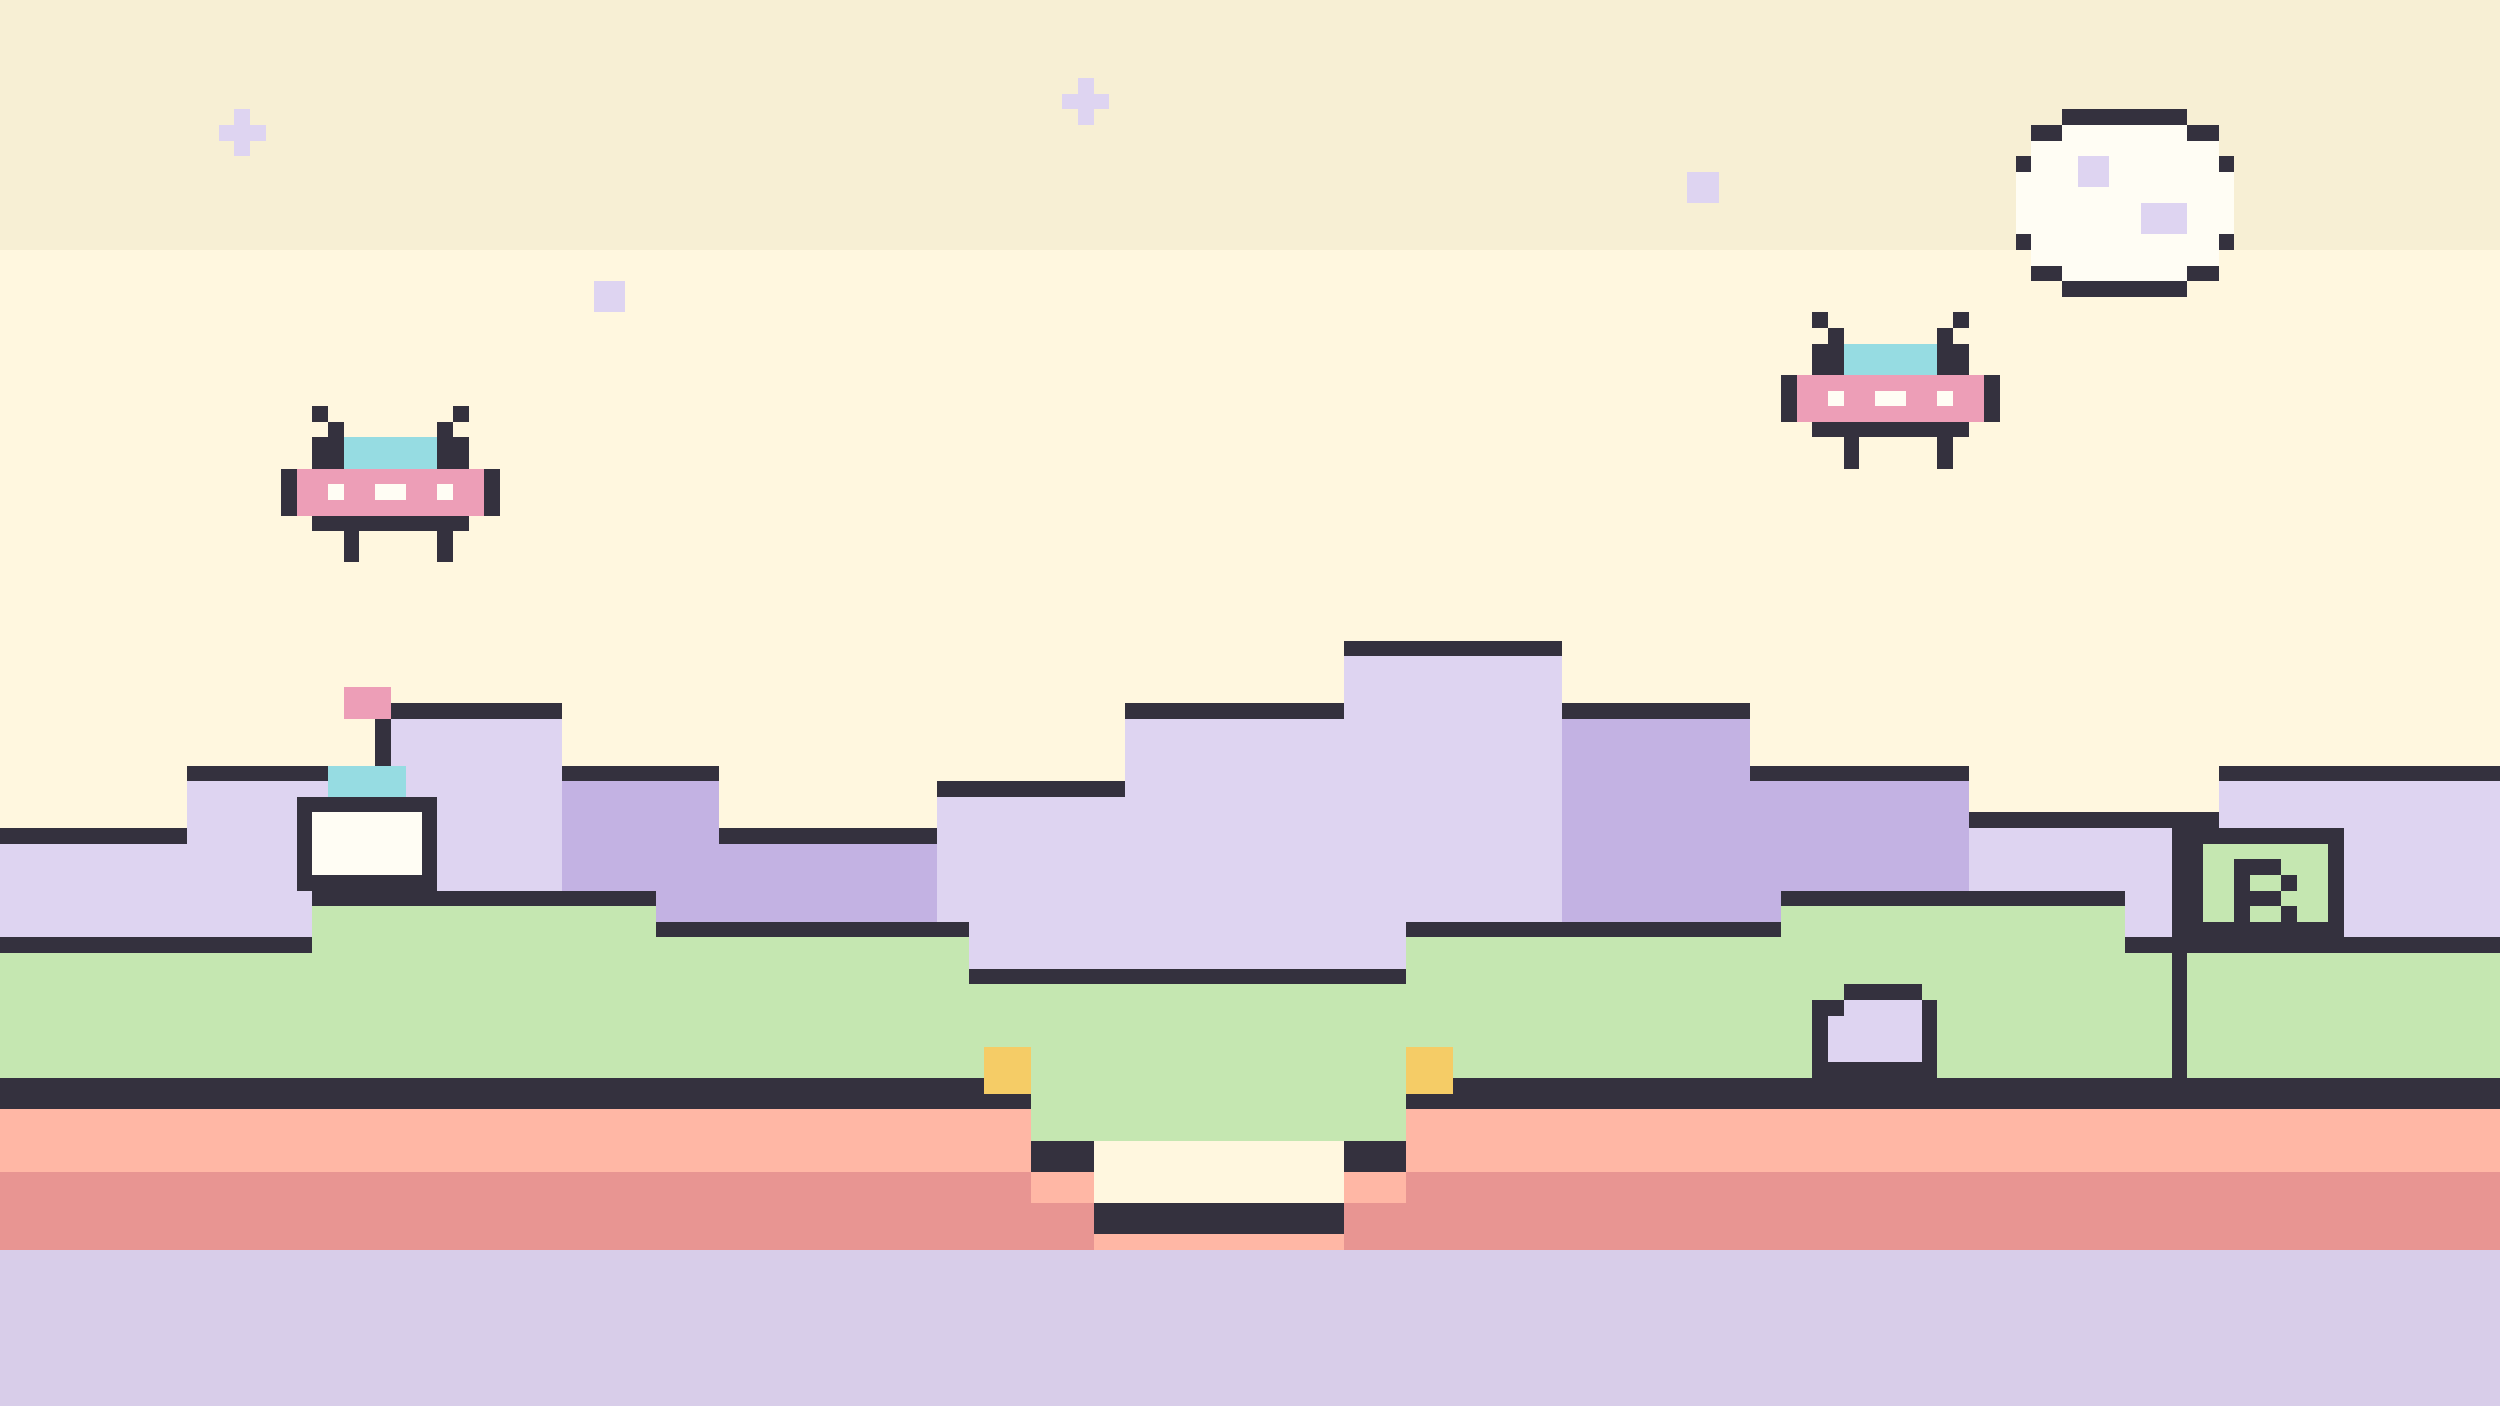
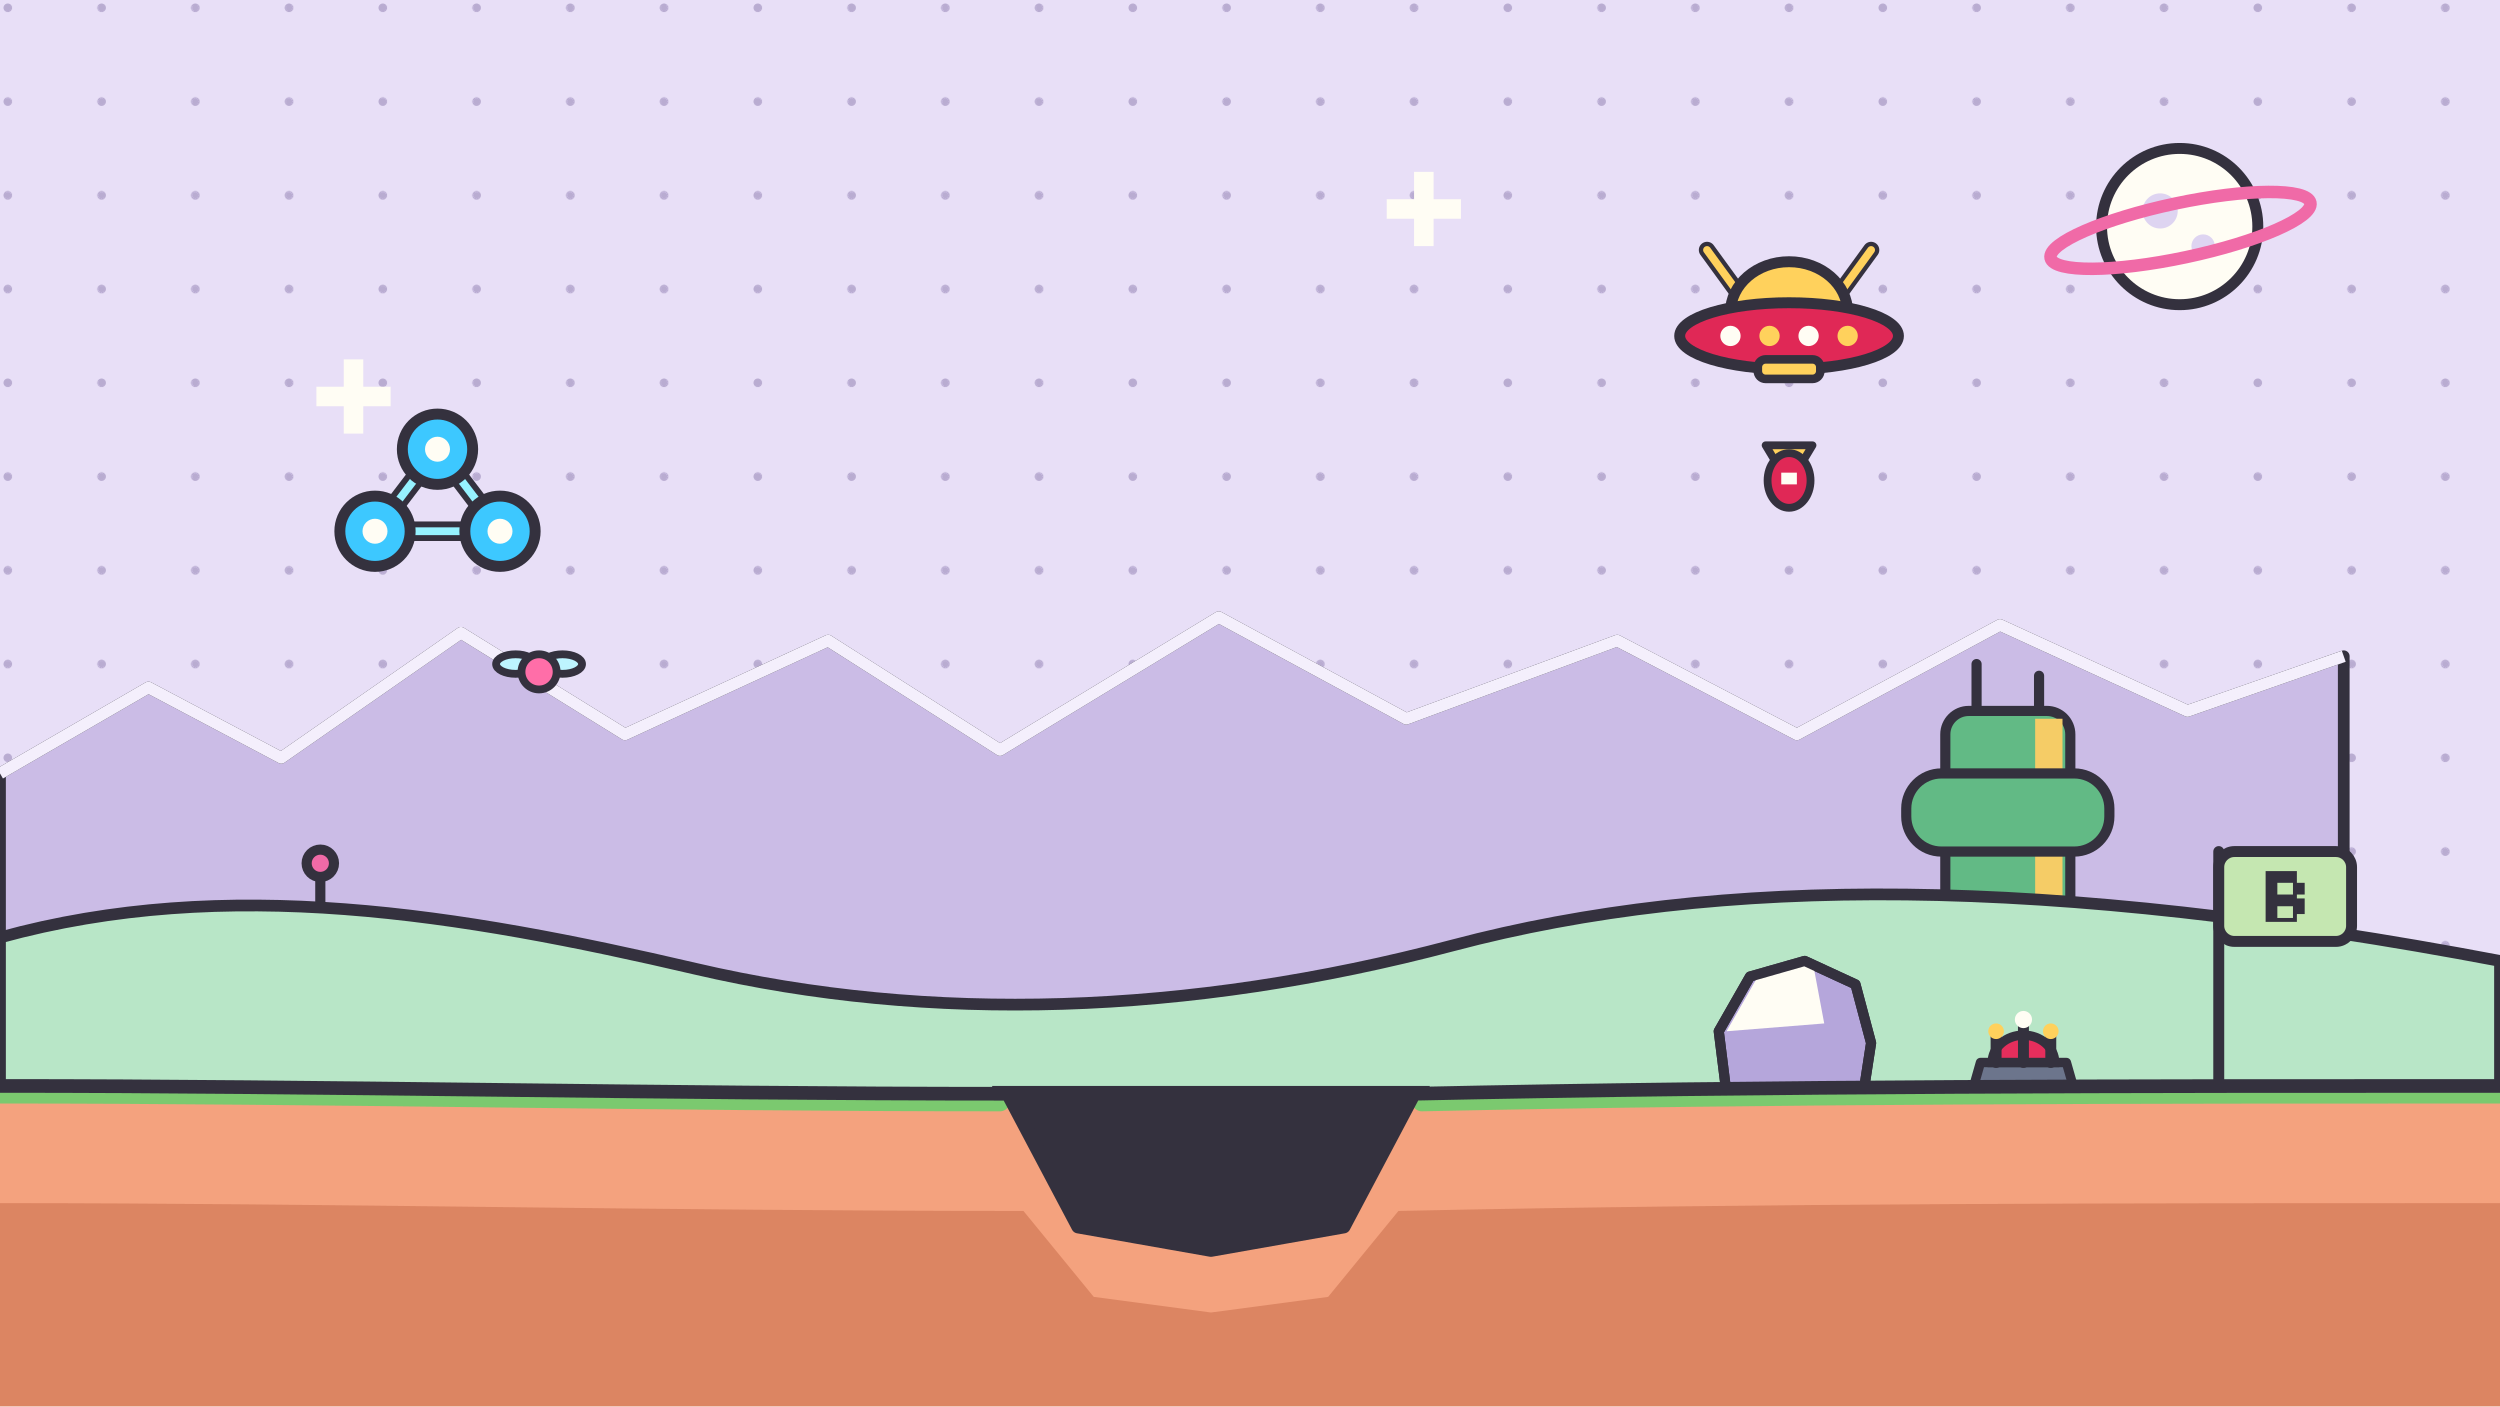
- <svg xmlns="http://www.w3.org/2000/svg" viewBox="0 0 160 90" shape-rendering="crispEdges">
-   <rect width="160" height="90" fill="#fff7df" />
-   <rect width="160" height="16" fill="#f7efd4" />
-   <path d="M14 8h3v1h-3zM15 7h1v3h-1zM68 6h3v1h-3zM69 5h1v3h-1zM108 11h2v2h-2zM38 18h2v2h-2z" fill="#ded4f1" />
-   <path d="M132 7h8v1h2v2h1v6h-1v2h-2v1h-8v-1h-2v-2h-1v-6h1V8h2z" fill="#34313e" />
-   <path d="M132 8h8v1h2v2h1v4h-1v2h-2v1h-8v-1h-2v-2h-1v-4h1V9h2z" fill="#fffdf4" />
-   <path d="M133 10h2v2h-2zM137 13h3v2h-3z" fill="#ded4f1" />
-   <path d="M0 54h12v-4h12v-4h12v4h10v4h14v-3h12v-5h14v-4h14v4h12v4h14v3h16v-3h18v18H0z" fill="#ded4f1" />
-   <path d="M36 50h10v4h14v14H36zM100 46h12v4h14v18h-26z" fill="#c3b2e3" />
-   <path d="M0 53h12v-4h12v-4h12v4h10v4h14v-3h12v-5h14v-4h14v4h12v4h14v3h16v-3h18v1h-18v3h-16v-3h-14v-4h-12v-4h-14v4H72v5H60v3H46v-4H36v-4H24v4H12v4H0z" fill="#34313e" />
-   <path d="M23 51h1v-5h1v5z" fill="#34313e" />
-   <rect x="22" y="44" width="3" height="2" fill="#ed9eb7" />
-   <rect x="19" y="51" width="9" height="6" fill="#34313e" />
-   <rect x="20" y="52" width="7" height="4" fill="#fffdf4" />
-   <rect x="21" y="49" width="5" height="2" fill="#96dce2" />
-   <path d="M0 61h20v-3h22v2h20v3h28v-3h24v-2h22v3h24v12H0z" fill="#c5e7b1" />
-   <path d="M0 60h20v-3h22v2h20v3h28v-3h24v-2h22v3h24v1h-24v-3h-22v2H90v3H62v-3H42v-2H20v3H0z" fill="#34313e" />
-   <rect x="139" y="53" width="1" height="17" fill="#34313e" />
-   <rect x="140" y="53" width="10" height="7" fill="#34313e" />
-   <rect x="141" y="54" width="8" height="5" fill="#c5e7b1" />
-   <path fill-rule="evenodd" d="M143 55h3v1h1v1h-1v1h1v1h-4zm1 1h2v1h-2zm0 2h2v1h-2z" fill="#34313e" />
-   <path d="M118 63h5v1h1v5h-8v-5h2z" fill="#34313e" />
-   <path d="M118 64h5v4h-6v-3h1z" fill="#ded4f1" />
-   <path d="M0 70h66v3h4v4h16v-4h4v-3h70v20H0z" fill="#ffb7a5" />
-   <path d="M0 75h66v2h4v4h16v-4h4v-2h70v15H0z" fill="#e89592" />
-   <path d="M0 80h160v10H0z" fill="#d8cde9" />
-   <path d="M0 69h66v4h4v4h16v-4h4v-4h70v2H90v4h-4v4H70v-4h-4v-4H0z" fill="#34313e" />
-   <rect x="63" y="67" width="3" height="3" fill="#f5cc66" />
-   <rect x="90" y="67" width="3" height="3" fill="#f5cc66" />
-   <g transform="translate(18 26)">
-     <path d="M2 0h1v1h1v1h6V1h1V0h1v1h-1v1h1v2h2v3h-2v1h-1v2h-1V8H5v2H4V8H2V7H0V4h2V2h1V1H2z" fill="#34313e" />
-     <rect x="4" y="2" width="6" height="2" fill="#96dce2" />
-     <rect x="1" y="4" width="12" height="3" fill="#ed9eb7" />
-     <path d="M3 5h1v1H3zM6 5h2v1H6zM10 5h1v1h-1z" fill="#fffdf4" />
+ <svg xmlns="http://www.w3.org/2000/svg" viewBox="0 0 640 360">
+   <defs>
+     <pattern id="dots" width="24" height="24" patternUnits="userSpaceOnUse">
+       <circle cx="2" cy="2" r="1.1" fill="#b9acd1" />
+     </pattern>
+     <g id="tri-ufo">
+       <path d="M0-13-16 8h32z" fill="none" stroke="#34313e" stroke-width="5" stroke-linejoin="round" />
+       <path d="M0-13-16 8h32z" fill="none" stroke="#96f2ff" stroke-width="2" stroke-linejoin="round" />
+       <circle cx="0" cy="-13" r="9" fill="#3dc8ff" stroke="#34313e" stroke-width="2.8" />
+       <circle cx="-16" cy="8" r="9" fill="#3dc8ff" stroke="#34313e" stroke-width="2.8" />
+       <circle cx="16" cy="8" r="9" fill="#3dc8ff" stroke="#34313e" stroke-width="2.8" />
+       <circle cx="0" cy="-13" r="3.2" fill="#fffdf4" />
+       <circle cx="-16" cy="8" r="3.2" fill="#fffdf4" />
+       <circle cx="16" cy="8" r="3.2" fill="#fffdf4" />
+     </g>
+     <g id="cve-ufo">
+       <path d="M-13-9-21-20M13-9l8-11" stroke="#34313e" stroke-width="4.2" stroke-linecap="round" />
+       <path d="M-13-9-21-20M13-9l8-11" stroke="#ffd15c" stroke-width="2" stroke-linecap="round" />
+       <path d="M-15-4a15 13 0 0 1 30 0z" fill="#ffd15c" stroke="#34313e" stroke-width="2.8" stroke-linejoin="round" />
+       <ellipse cx="0" cy="2" rx="28" ry="8.5" fill="#e02856" stroke="#34313e" stroke-width="2.8" />
+       <circle cx="-15" cy="2" r="2.6" fill="#fffdf4" />
+       <circle cx="-5" cy="2" r="2.6" fill="#ffd15c" />
+       <circle cx="5" cy="2" r="2.6" fill="#fffdf4" />
+       <circle cx="15" cy="2" r="2.6" fill="#ffd15c" />
+       <rect x="-8" y="8" width="16" height="5" rx="2" fill="#ffd15c" stroke="#34313e" stroke-width="2.2" />
+     </g>
+     <g id="mine">
+       <path d="M-13 0l2-7h22l2 7z" fill="#6c758c" stroke="#34313e" stroke-width="2.4" stroke-linejoin="round" />
+       <path d="M-8-7a8 7 0 0 1 16 0z" fill="#e62e5c" stroke="#34313e" stroke-width="2.4" />
+       <path d="M-7-7v-7M0-7v-10M7-7v-7" stroke="#34313e" stroke-width="2.8" stroke-linecap="round" />
+       <circle cx="-7" cy="-15" r="2" fill="#ffd15c" />
+       <circle cx="0" cy="-18" r="2.2" fill="#fffdf4" />
+       <circle cx="7" cy="-15" r="2" fill="#ffd15c" />
+     </g>
+   </defs>
+   <path fill="#e8dff7" d="M0 0h640v360H0z" />
+   <path fill="url(#dots)" d="M0 0h640v300H0z" />
+   <g fill="#fffdf4">
+     <path d="M88 92h5v7h7v5h-7v7h-5v-7h-7v-5h7zM362 44h5v7h7v5h-7v7h-5v-7h-7v-5h7z" />
  </g>
-   <g transform="translate(114 20)">
-     <path d="M2 0h1v1h1v1h6V1h1V0h1v1h-1v1h1v2h2v3h-2v1h-1v2h-1V8H5v2H4V8H2V7H0V4h2V2h1V1H2z" fill="#34313e" />
-     <rect x="4" y="2" width="6" height="2" fill="#96dce2" />
-     <rect x="1" y="4" width="12" height="3" fill="#ed9eb7" />
-     <path d="M3 5h1v1H3zM6 5h2v1H6zM10 5h1v1h-1z" fill="#fffdf4" />
+   <g transform="translate(558 58)">
+     <circle r="20" fill="#fffdf4" stroke="#34313e" stroke-width="2.8" />
+     <circle cx="-5" cy="-4" r="4.5" fill="#ded4f1" />
+     <circle cx="6" cy="5" r="3" fill="#ded4f1" />
+     <ellipse cy="1" rx="34" ry="7" transform="rotate(-12)" fill="none" stroke="#f06aa7" stroke-width="3.2" />
+   </g>
+   <path d="M0 296V198l38-22 34 18 46-32 42 26 52-24 44 28 56-34 48 26 54-20 46 24 52-28 48 22 40-14v128z" fill="#cbbce6" stroke="#34313e" stroke-width="3" stroke-linejoin="round" />
+   <path d="M0 198l38-22 34 18 46-32 42 26 52-24 44 28 56-34 48 26 54-20 46 24 52-28 48 22 40-14" fill="none" stroke="#f4effc" stroke-width="3" stroke-linejoin="round" />
+   <g stroke="#34313e" stroke-width="2.6" stroke-linejoin="round">
+     <path d="M82 238v-14" stroke-linecap="round" />
+     <circle cx="82" cy="221" r="3.5" fill="#f06aa7" />
+     <path d="M66 254a16 15 0 0 1 32 0z" fill="#fffdf4" />
+     <rect x="498" y="182" width="32" height="84" rx="6" fill="#62ba85" />
+     <path d="M521 184h7v78h-7z" fill="#f5cc66" stroke="none" />
+     <rect x="488" y="198" width="52" height="20" rx="9" fill="#62ba85" />
+     <path d="M506 182v-12M522 182v-9" stroke-linecap="round" />
+   </g>
+   <path d="M0 298v-58c58-16 118-6 178 8s126 12 194-6 152-18 268 4v52z" fill="#b8e6c7" stroke="#34313e" stroke-width="3" />
+   <g stroke="#34313e" stroke-width="2.8" stroke-linejoin="round">
+     <path d="M568 278v-60" stroke-linecap="round" />
+     <rect x="568" y="218" width="34" height="23" rx="4" fill="#c5e7b1" />
+     <path fill="#34313e" stroke="none" fill-rule="evenodd" d="M580 223h8v3h2v3h-2v1h2v4h-2v2h-8zm3 3v3h4v-3zm0 6v3h4v-3z" />
+   </g>
+   <g stroke="#34313e" stroke-width="2.6" stroke-linejoin="round">
+     <path d="M442 280l-2-16 8-14 14-4 13 6 4 15-2 13z" fill="#b5a6db" />
+     <path d="M442 264l8-14 14-4 3 16z" fill="#fffdf4" stroke="none" />
+     <path d="M442 280l-2-16 8-14 14-4 13 6 4 15-2 13z" fill="none" />
+   </g>
+   <use href="#mine" x="518" y="279" />
+   <path d="M254 278h112v56H254z" fill="#34313e" />
+   <path d="M0 360v-82c84 0 168 2 258 2l18 34 34 6 34-6 18-34c92-2 186-2 278-2v82z" fill="#f4a27e" />
+   <path d="M0 360v-52c84 0 168 2 262 2l18 22 30 4 30-4 18-22c94-2 188-2 282-2v52z" fill="#dc8562" />
+   <path d="M0 280c84 0 168 2 256 2M364 282c92-2 186-2 276-2" fill="none" stroke="#7bc96f" stroke-width="5" stroke-linecap="round" />
+   <path d="M0 278c84 0 168 2 258 2l18 34 34 6 34-6 18-34c92-2 186-2 278-2" fill="none" stroke="#34313e" stroke-width="3.5" stroke-linejoin="round" />
+   <use href="#tri-ufo" x="112" y="128" />
+   <use href="#cve-ufo" x="458" y="84" />
+   <g transform="translate(138 172)" stroke="#34313e" stroke-width="2">
+     <ellipse cx="-6" cy="-2" rx="5" ry="2.5" fill="#bdf4ff" />
+     <ellipse cx="6" cy="-2" rx="5" ry="2.5" fill="#bdf4ff" />
+     <circle r="4.5" fill="#ff6ea8" />
+   </g>
+   <g transform="translate(458 122)" stroke="#34313e" stroke-width="2" stroke-linejoin="round">
+     <path d="M-6-8h12l-3 5h-6z" fill="#ffd15c" />
+     <ellipse cy="1" rx="5.5" ry="7" fill="#e02856" />
+     <rect x="-2" y="-1" width="4" height="3" fill="#fffdf4" stroke="none" />
  </g>
</svg>
